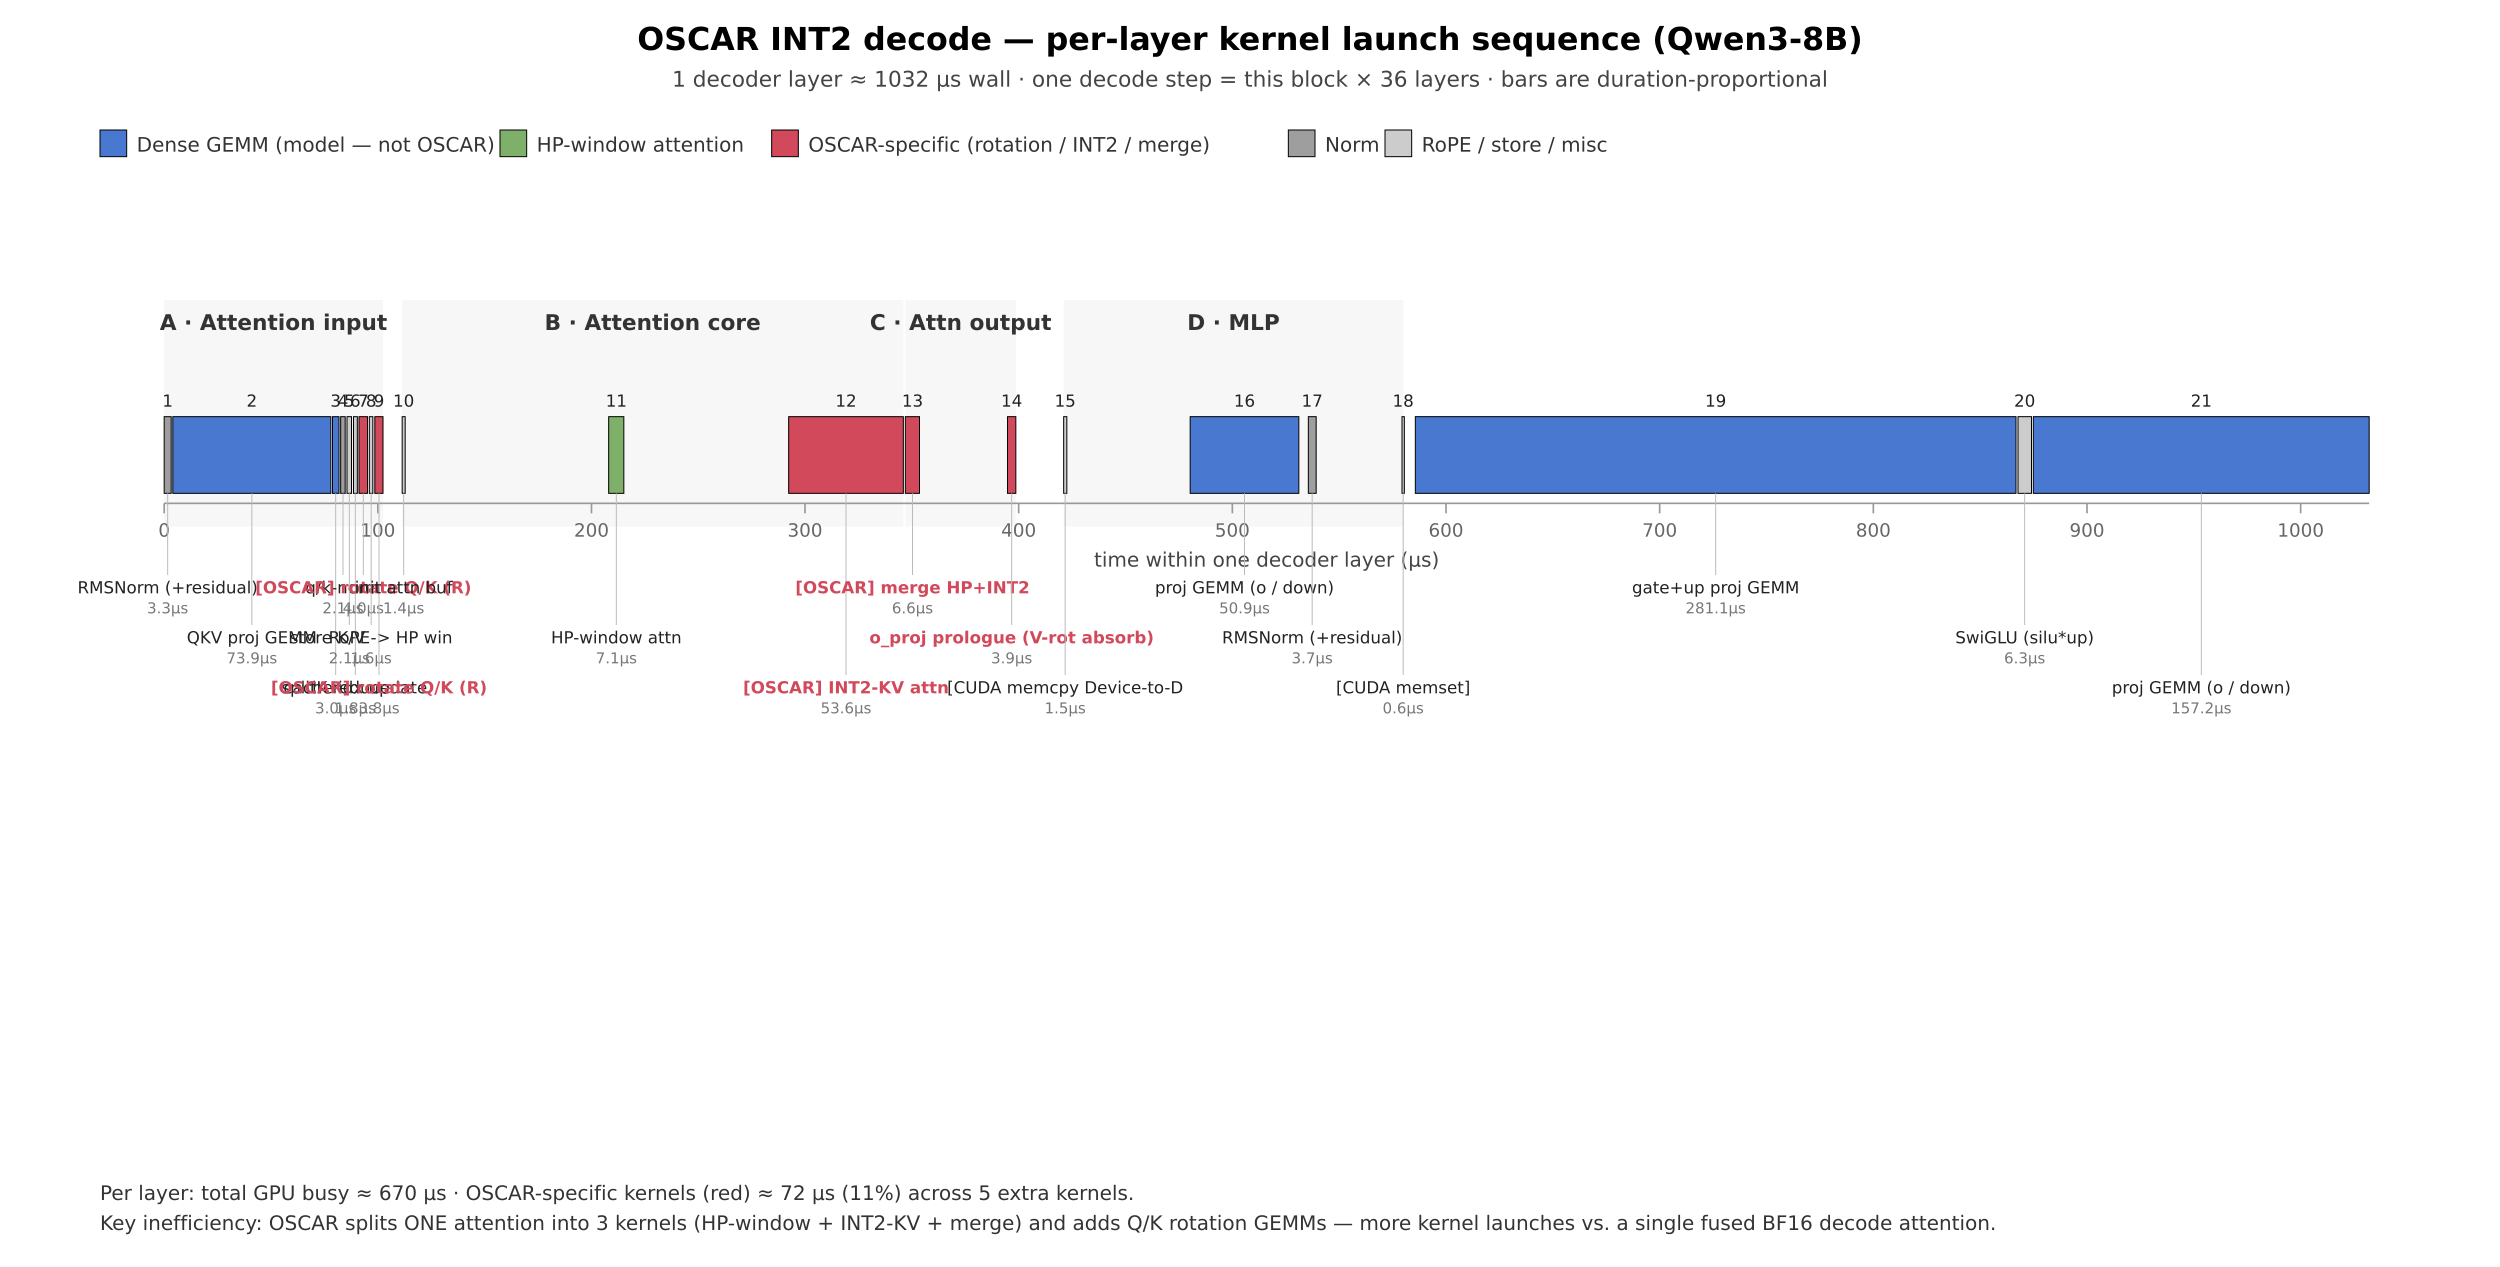
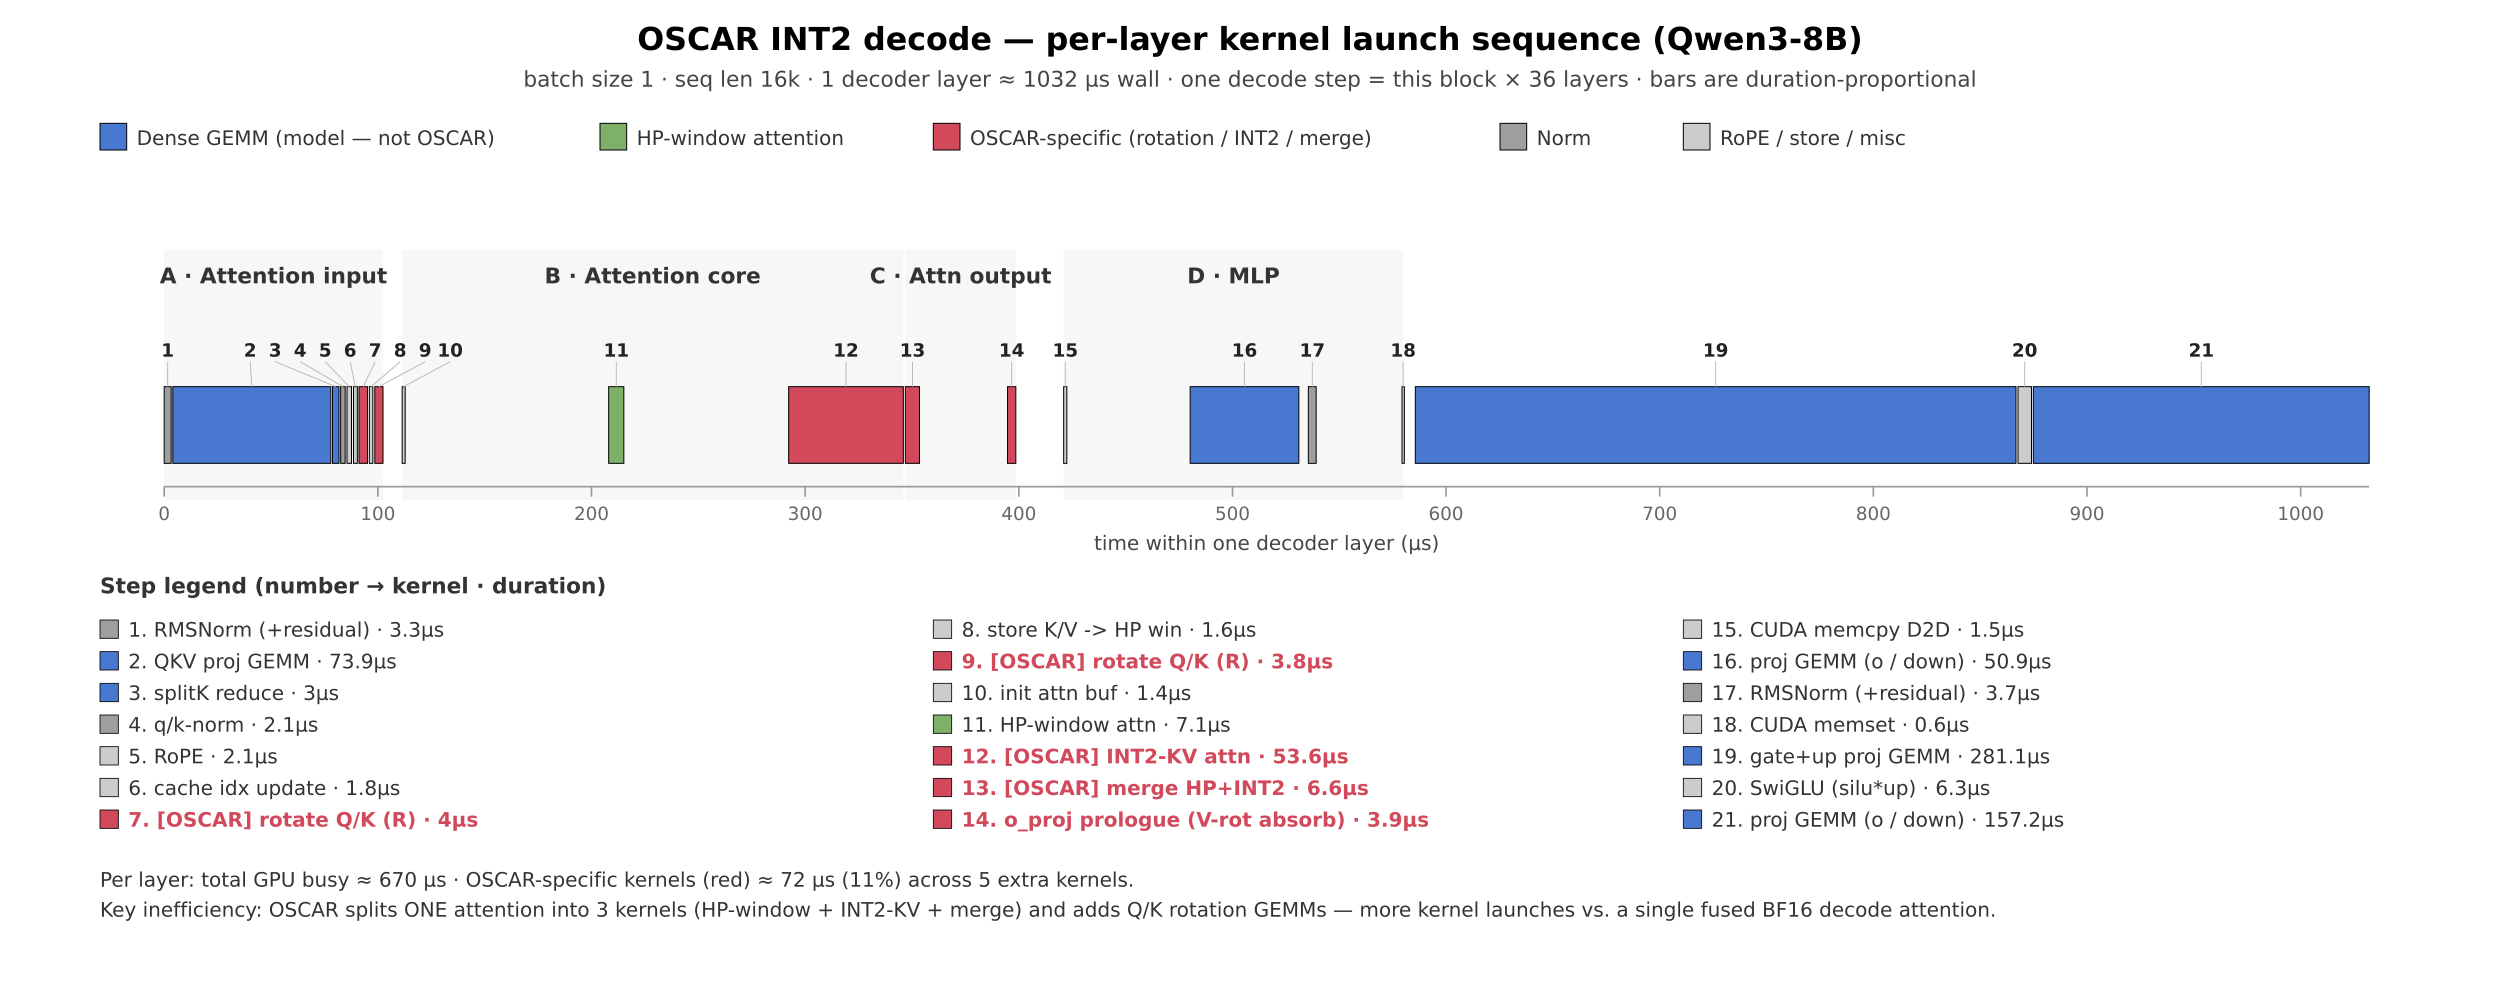
- <svg xmlns="http://www.w3.org/2000/svg" width="1500" height="760" font-family="DejaVu Sans, Arial, sans-serif" viewBox="0 0 1500 760">
-   <rect width="1500" height="760" fill="white" />
+ <svg xmlns="http://www.w3.org/2000/svg" width="1500" height="600" font-family="DejaVu Sans, Arial, sans-serif" viewBox="0 0 1500 600">
+   <rect width="1500" height="600" fill="white" />
  <text x="750.0" y="30" text-anchor="middle" font-size="19" font-weight="bold">OSCAR INT2 decode — per-layer kernel launch sequence (Qwen3-8B)</text>
-   <text x="750.0" y="52" text-anchor="middle" font-size="13" fill="#444">1 decoder layer ≈ 1032 µs wall · one decode step = this block × 36 layers · bars are duration-proportional</text>
-   <rect x="98.5" y="180" width="131.4" height="136" fill="#000" opacity="0.035" />
-   <text x="164.1" y="198" text-anchor="middle" font-size="13" font-weight="bold" fill="#333">A · Attention input</text>
-   <rect x="241.3" y="180" width="300.7" height="136" fill="#000" opacity="0.035" />
-   <text x="391.6" y="198" text-anchor="middle" font-size="13" font-weight="bold" fill="#333">B · Attention core</text>
-   <rect x="543.2" y="180" width="66.3" height="136" fill="#000" opacity="0.035" />
-   <text x="576.4" y="198" text-anchor="middle" font-size="13" font-weight="bold" fill="#333">C · Attn output</text>
-   <rect x="638.2" y="180" width="203.8" height="136" fill="#000" opacity="0.035" />
-   <text x="740.1" y="198" text-anchor="middle" font-size="13" font-weight="bold" fill="#333">D · MLP</text>
-   <line x1="98.5" y1="302" x2="1421.5" y2="302" stroke="#999" stroke-width="1" />
-   <line x1="98.5" y1="302" x2="98.5" y2="308" stroke="#999" />
-   <text x="98.5" y="322" text-anchor="middle" font-size="11" fill="#666">0</text>
-   <line x1="226.7" y1="302" x2="226.7" y2="308" stroke="#999" />
-   <text x="226.7" y="322" text-anchor="middle" font-size="11" fill="#666">100</text>
-   <line x1="354.9" y1="302" x2="354.9" y2="308" stroke="#999" />
-   <text x="354.9" y="322" text-anchor="middle" font-size="11" fill="#666">200</text>
-   <line x1="483.0" y1="302" x2="483.0" y2="308" stroke="#999" />
-   <text x="483.0" y="322" text-anchor="middle" font-size="11" fill="#666">300</text>
-   <line x1="611.2" y1="302" x2="611.2" y2="308" stroke="#999" />
-   <text x="611.2" y="322" text-anchor="middle" font-size="11" fill="#666">400</text>
-   <line x1="739.4" y1="302" x2="739.4" y2="308" stroke="#999" />
-   <text x="739.4" y="322" text-anchor="middle" font-size="11" fill="#666">500</text>
-   <line x1="867.6" y1="302" x2="867.6" y2="308" stroke="#999" />
-   <text x="867.6" y="322" text-anchor="middle" font-size="11" fill="#666">600</text>
-   <line x1="995.8" y1="302" x2="995.8" y2="308" stroke="#999" />
-   <text x="995.8" y="322" text-anchor="middle" font-size="11" fill="#666">700</text>
-   <line x1="1124.0" y1="302" x2="1124.0" y2="308" stroke="#999" />
-   <text x="1124.0" y="322" text-anchor="middle" font-size="11" fill="#666">800</text>
-   <line x1="1252.2" y1="302" x2="1252.2" y2="308" stroke="#999" />
-   <text x="1252.2" y="322" text-anchor="middle" font-size="11" fill="#666">900</text>
-   <line x1="1380.4" y1="302" x2="1380.4" y2="308" stroke="#999" />
-   <text x="1380.4" y="322" text-anchor="middle" font-size="11" fill="#666">1000</text>
-   <text x="760.0" y="340" text-anchor="middle" font-size="12" fill="#444">time within one decoder layer (µs)</text>
-   <rect x="98.5" y="250" width="4.2" height="46" fill="#9e9e9e" stroke="black" stroke-width="0.6" />
-   <text x="100.6" y="244" text-anchor="middle" font-size="10" fill="#222">1</text>
-   <line x1="100.6" y1="296" x2="100.6" y2="345.0" stroke="#bbb" stroke-width="0.6" />
-   <text x="100.6" y="356.0" text-anchor="middle" font-size="10" fill="#222">RMSNorm (+residual)</text>
-   <text x="100.6" y="368.0" text-anchor="middle" font-size="9" fill="#777">3.3µs</text>
-   <rect x="103.7" y="250" width="94.8" height="46" fill="#4878cf" stroke="black" stroke-width="0.6" />
-   <text x="151.1" y="244" text-anchor="middle" font-size="10" fill="#222">2</text>
-   <line x1="151.1" y1="296" x2="151.1" y2="375.0" stroke="#bbb" stroke-width="0.6" />
-   <text x="151.1" y="386.0" text-anchor="middle" font-size="10" fill="#222">QKV proj GEMM</text>
-   <text x="151.1" y="398.0" text-anchor="middle" font-size="9" fill="#777">73.9µs</text>
-   <rect x="199.5" y="250" width="3.9" height="46" fill="#4878cf" stroke="black" stroke-width="0.6" />
-   <text x="201.4" y="244" text-anchor="middle" font-size="10" fill="#222">3</text>
-   <line x1="201.4" y1="296" x2="201.4" y2="405.0" stroke="#bbb" stroke-width="0.6" />
-   <text x="201.4" y="416.0" text-anchor="middle" font-size="10" fill="#222">splitK reduce</text>
-   <text x="201.4" y="428.0" text-anchor="middle" font-size="9" fill="#777">3.0µs</text>
-   <rect x="204.4" y="250" width="2.7" height="46" fill="#9e9e9e" stroke="black" stroke-width="0.6" />
-   <text x="205.8" y="244" text-anchor="middle" font-size="10" fill="#222">4</text>
-   <line x1="205.8" y1="296" x2="205.8" y2="345.0" stroke="#bbb" stroke-width="0.6" />
-   <text x="205.8" y="356.0" text-anchor="middle" font-size="10" fill="#222">q/k-norm</text>
-   <text x="205.8" y="368.0" text-anchor="middle" font-size="9" fill="#777">2.1µs</text>
-   <rect x="208.2" y="250" width="2.7" height="46" fill="#cccccc" stroke="black" stroke-width="0.6" />
-   <text x="209.6" y="244" text-anchor="middle" font-size="10" fill="#222">5</text>
-   <line x1="209.6" y1="296" x2="209.6" y2="375.0" stroke="#bbb" stroke-width="0.6" />
-   <text x="209.6" y="386.0" text-anchor="middle" font-size="10" fill="#222">RoPE</text>
-   <text x="209.6" y="398.0" text-anchor="middle" font-size="9" fill="#777">2.1µs</text>
-   <rect x="212.1" y="250" width="2.3" height="46" fill="#cccccc" stroke="black" stroke-width="0.6" />
-   <text x="213.2" y="244" text-anchor="middle" font-size="10" fill="#222">6</text>
-   <line x1="213.2" y1="296" x2="213.2" y2="405.0" stroke="#bbb" stroke-width="0.6" />
-   <text x="213.2" y="416.0" text-anchor="middle" font-size="10" fill="#222">cache idx update</text>
-   <text x="213.2" y="428.0" text-anchor="middle" font-size="9" fill="#777">1.8µs</text>
-   <rect x="215.4" y="250" width="5.1" height="46" fill="#d1495b" stroke="black" stroke-width="0.6" />
-   <text x="218.0" y="244" text-anchor="middle" font-size="10" fill="#222">7</text>
-   <line x1="218.0" y1="296" x2="218.0" y2="345.0" stroke="#bbb" stroke-width="0.6" />
-   <text x="218.0" y="356.0" text-anchor="middle" font-size="10" fill="#d1495b" font-weight="bold">[OSCAR] rotate Q/K (R)</text>
-   <text x="218.0" y="368.0" text-anchor="middle" font-size="9" fill="#777">4.0µs</text>
-   <rect x="221.6" y="250" width="2.1" height="46" fill="#cccccc" stroke="black" stroke-width="0.6" />
-   <text x="222.7" y="244" text-anchor="middle" font-size="10" fill="#222">8</text>
-   <line x1="222.7" y1="296" x2="222.7" y2="375.0" stroke="#bbb" stroke-width="0.6" />
-   <text x="222.7" y="386.0" text-anchor="middle" font-size="10" fill="#222">store K/V -&gt; HP win</text>
-   <text x="222.7" y="398.0" text-anchor="middle" font-size="9" fill="#777">1.6µs</text>
-   <rect x="224.9" y="250" width="4.9" height="46" fill="#d1495b" stroke="black" stroke-width="0.6" />
-   <text x="227.4" y="244" text-anchor="middle" font-size="10" fill="#222">9</text>
-   <line x1="227.4" y1="296" x2="227.4" y2="405.0" stroke="#bbb" stroke-width="0.6" />
-   <text x="227.4" y="416.0" text-anchor="middle" font-size="10" fill="#d1495b" font-weight="bold">[OSCAR] rotate Q/K (R)</text>
-   <text x="227.4" y="428.0" text-anchor="middle" font-size="9" fill="#777">3.8µs</text>
-   <rect x="241.3" y="250" width="1.8" height="46" fill="#cccccc" stroke="black" stroke-width="0.6" />
-   <text x="242.2" y="244" text-anchor="middle" font-size="10" fill="#222">10</text>
-   <line x1="242.2" y1="296" x2="242.2" y2="345.0" stroke="#bbb" stroke-width="0.6" />
-   <text x="242.2" y="356.0" text-anchor="middle" font-size="10" fill="#222">init attn buf</text>
-   <text x="242.2" y="368.0" text-anchor="middle" font-size="9" fill="#777">1.4µs</text>
-   <rect x="365.2" y="250" width="9.1" height="46" fill="#7fb069" stroke="black" stroke-width="0.6" />
-   <text x="369.8" y="244" text-anchor="middle" font-size="10" fill="#222">11</text>
-   <line x1="369.8" y1="296" x2="369.8" y2="375.0" stroke="#bbb" stroke-width="0.6" />
-   <text x="369.8" y="386.0" text-anchor="middle" font-size="10" fill="#222">HP-window attn</text>
-   <text x="369.8" y="398.0" text-anchor="middle" font-size="9" fill="#777">7.1µs</text>
-   <rect x="473.2" y="250" width="68.8" height="46" fill="#d1495b" stroke="black" stroke-width="0.6" />
-   <text x="507.6" y="244" text-anchor="middle" font-size="10" fill="#222">12</text>
-   <line x1="507.6" y1="296" x2="507.6" y2="405.0" stroke="#bbb" stroke-width="0.6" />
-   <text x="507.6" y="416.0" text-anchor="middle" font-size="10" fill="#d1495b" font-weight="bold">[OSCAR] INT2-KV attn</text>
-   <text x="507.6" y="428.0" text-anchor="middle" font-size="9" fill="#777">53.6µs</text>
-   <rect x="543.2" y="250" width="8.5" height="46" fill="#d1495b" stroke="black" stroke-width="0.6" />
-   <text x="547.5" y="244" text-anchor="middle" font-size="10" fill="#222">13</text>
-   <line x1="547.5" y1="296" x2="547.5" y2="345.0" stroke="#bbb" stroke-width="0.6" />
-   <text x="547.5" y="356.0" text-anchor="middle" font-size="10" fill="#d1495b" font-weight="bold">[OSCAR] merge HP+INT2</text>
-   <text x="547.5" y="368.0" text-anchor="middle" font-size="9" fill="#777">6.6µs</text>
-   <rect x="604.5" y="250" width="5.0" height="46" fill="#d1495b" stroke="black" stroke-width="0.6" />
-   <text x="607.0" y="244" text-anchor="middle" font-size="10" fill="#222">14</text>
-   <line x1="607.0" y1="296" x2="607.0" y2="375.0" stroke="#bbb" stroke-width="0.6" />
-   <text x="607.0" y="386.0" text-anchor="middle" font-size="10" fill="#d1495b" font-weight="bold">o_proj prologue (V-rot absorb)</text>
-   <text x="607.0" y="398.0" text-anchor="middle" font-size="9" fill="#777">3.9µs</text>
-   <rect x="638.2" y="250" width="1.9" height="46" fill="#cccccc" stroke="black" stroke-width="0.6" />
-   <text x="639.1" y="244" text-anchor="middle" font-size="10" fill="#222">15</text>
-   <line x1="639.1" y1="296" x2="639.1" y2="405.0" stroke="#bbb" stroke-width="0.6" />
-   <text x="639.1" y="416.0" text-anchor="middle" font-size="10" fill="#222">[CUDA memcpy Device-to-D</text>
-   <text x="639.1" y="428.0" text-anchor="middle" font-size="9" fill="#777">1.5µs</text>
-   <rect x="714.1" y="250" width="65.2" height="46" fill="#4878cf" stroke="black" stroke-width="0.6" />
-   <text x="746.7" y="244" text-anchor="middle" font-size="10" fill="#222">16</text>
-   <line x1="746.7" y1="296" x2="746.7" y2="345.0" stroke="#bbb" stroke-width="0.6" />
-   <text x="746.7" y="356.0" text-anchor="middle" font-size="10" fill="#222">proj GEMM (o / down)</text>
-   <text x="746.7" y="368.0" text-anchor="middle" font-size="9" fill="#777">50.9µs</text>
-   <rect x="785.0" y="250" width="4.7" height="46" fill="#9e9e9e" stroke="black" stroke-width="0.6" />
-   <text x="787.3" y="244" text-anchor="middle" font-size="10" fill="#222">17</text>
-   <line x1="787.3" y1="296" x2="787.3" y2="375.0" stroke="#bbb" stroke-width="0.6" />
-   <text x="787.3" y="386.0" text-anchor="middle" font-size="10" fill="#222">RMSNorm (+residual)</text>
-   <text x="787.3" y="398.0" text-anchor="middle" font-size="9" fill="#777">3.7µs</text>
-   <rect x="841.2" y="250" width="1.4" height="46" fill="#cccccc" stroke="black" stroke-width="0.6" />
-   <text x="841.9" y="244" text-anchor="middle" font-size="10" fill="#222">18</text>
-   <line x1="841.9" y1="296" x2="841.9" y2="405.0" stroke="#bbb" stroke-width="0.6" />
-   <text x="841.9" y="416.0" text-anchor="middle" font-size="10" fill="#222">[CUDA memset]</text>
-   <text x="841.9" y="428.0" text-anchor="middle" font-size="9" fill="#777">0.6µs</text>
-   <rect x="849.2" y="250" width="360.4" height="46" fill="#4878cf" stroke="black" stroke-width="0.6" />
-   <text x="1029.4" y="244" text-anchor="middle" font-size="10" fill="#222">19</text>
-   <line x1="1029.4" y1="296" x2="1029.4" y2="345.0" stroke="#bbb" stroke-width="0.6" />
-   <text x="1029.4" y="356.0" text-anchor="middle" font-size="10" fill="#222">gate+up proj GEMM</text>
-   <text x="1029.4" y="368.0" text-anchor="middle" font-size="9" fill="#777">281.1µs</text>
-   <rect x="1210.8" y="250" width="8.1" height="46" fill="#cccccc" stroke="black" stroke-width="0.6" />
-   <text x="1214.8" y="244" text-anchor="middle" font-size="10" fill="#222">20</text>
-   <line x1="1214.8" y1="296" x2="1214.8" y2="375.0" stroke="#bbb" stroke-width="0.6" />
-   <text x="1214.8" y="386.0" text-anchor="middle" font-size="10" fill="#222">SwiGLU (silu*up)</text>
-   <text x="1214.8" y="398.0" text-anchor="middle" font-size="9" fill="#777">6.3µs</text>
-   <rect x="1220.0" y="250" width="201.5" height="46" fill="#4878cf" stroke="black" stroke-width="0.6" />
-   <text x="1320.8" y="244" text-anchor="middle" font-size="10" fill="#222">21</text>
-   <line x1="1320.8" y1="296" x2="1320.8" y2="405.0" stroke="#bbb" stroke-width="0.6" />
-   <text x="1320.8" y="416.0" text-anchor="middle" font-size="10" fill="#222">proj GEMM (o / down)</text>
-   <text x="1320.8" y="428.0" text-anchor="middle" font-size="9" fill="#777">157.2µs</text>
-   <rect x="60" y="78" width="16" height="16" fill="#4878cf" stroke="black" stroke-width="0.6" />
-   <text x="82" y="91" font-size="12" fill="#333">Dense GEMM (model — not OSCAR)</text>
-   <rect x="300.0" y="78" width="16" height="16" fill="#7fb069" stroke="black" stroke-width="0.6" />
-   <text x="322.0" y="91" font-size="12" fill="#333">HP-window attention</text>
-   <rect x="463.0" y="78" width="16" height="16" fill="#d1495b" stroke="black" stroke-width="0.6" />
-   <text x="485.0" y="91" font-size="12" fill="#333">OSCAR-specific (rotation / INT2 / merge)</text>
-   <rect x="773.0" y="78" width="16" height="16" fill="#9e9e9e" stroke="black" stroke-width="0.6" />
-   <text x="795.0" y="91" font-size="12" fill="#333">Norm</text>
-   <rect x="831.0" y="78" width="16" height="16" fill="#cccccc" stroke="black" stroke-width="0.6" />
-   <text x="853.0" y="91" font-size="12" fill="#333">RoPE / store / misc</text>
-   <text x="60" y="720" font-size="12" fill="#333">Per layer: total GPU busy ≈ 670 µs · OSCAR-specific kernels (red) ≈ 72 µs (11%) across 5 extra kernels.</text>
-   <text x="60" y="738" font-size="12" fill="#333">Key inefficiency: OSCAR splits ONE attention into 3 kernels (HP-window + INT2-KV + merge) and adds Q/K rotation GEMMs — more kernel launches vs. a single fused BF16 decode attention.</text>
+   <text x="750.0" y="52" text-anchor="middle" font-size="13" fill="#444">batch size 1 · seq len 16k · 1 decoder layer ≈ 1032 µs wall · one decode step = this block × 36 layers · bars are duration-proportional</text>
+   <rect x="60" y="74" width="16" height="16" fill="#4878cf" stroke="black" stroke-width="0.6" />
+   <text x="82" y="87" font-size="12" fill="#333">Dense GEMM (model — not OSCAR)</text>
+   <rect x="360" y="74" width="16" height="16" fill="#7fb069" stroke="black" stroke-width="0.6" />
+   <text x="382" y="87" font-size="12" fill="#333">HP-window attention</text>
+   <rect x="560" y="74" width="16" height="16" fill="#d1495b" stroke="black" stroke-width="0.6" />
+   <text x="582" y="87" font-size="12" fill="#333">OSCAR-specific (rotation / INT2 / merge)</text>
+   <rect x="900" y="74" width="16" height="16" fill="#9e9e9e" stroke="black" stroke-width="0.6" />
+   <text x="922" y="87" font-size="12" fill="#333">Norm</text>
+   <rect x="1010" y="74" width="16" height="16" fill="#cccccc" stroke="black" stroke-width="0.6" />
+   <text x="1032" y="87" font-size="12" fill="#333">RoPE / store / misc</text>
+   <rect x="98.5" y="150" width="131.4" height="150" fill="#000" opacity="0.035" />
+   <text x="164.1" y="170" text-anchor="middle" font-size="13" font-weight="bold" fill="#333">A · Attention input</text>
+   <rect x="241.3" y="150" width="300.7" height="150" fill="#000" opacity="0.035" />
+   <text x="391.6" y="170" text-anchor="middle" font-size="13" font-weight="bold" fill="#333">B · Attention core</text>
+   <rect x="543.2" y="150" width="66.3" height="150" fill="#000" opacity="0.035" />
+   <text x="576.4" y="170" text-anchor="middle" font-size="13" font-weight="bold" fill="#333">C · Attn output</text>
+   <rect x="638.2" y="150" width="203.8" height="150" fill="#000" opacity="0.035" />
+   <text x="740.1" y="170" text-anchor="middle" font-size="13" font-weight="bold" fill="#333">D · MLP</text>
+   <line x1="98.5" y1="292" x2="1421.5" y2="292" stroke="#999" stroke-width="1" />
+   <line x1="98.5" y1="292" x2="98.5" y2="298" stroke="#999" />
+   <text x="98.5" y="312" text-anchor="middle" font-size="11" fill="#666">0</text>
+   <line x1="226.7" y1="292" x2="226.7" y2="298" stroke="#999" />
+   <text x="226.7" y="312" text-anchor="middle" font-size="11" fill="#666">100</text>
+   <line x1="354.9" y1="292" x2="354.9" y2="298" stroke="#999" />
+   <text x="354.9" y="312" text-anchor="middle" font-size="11" fill="#666">200</text>
+   <line x1="483.1" y1="292" x2="483.1" y2="298" stroke="#999" />
+   <text x="483.1" y="312" text-anchor="middle" font-size="11" fill="#666">300</text>
+   <line x1="611.3" y1="292" x2="611.3" y2="298" stroke="#999" />
+   <text x="611.3" y="312" text-anchor="middle" font-size="11" fill="#666">400</text>
+   <line x1="739.5" y1="292" x2="739.5" y2="298" stroke="#999" />
+   <text x="739.5" y="312" text-anchor="middle" font-size="11" fill="#666">500</text>
+   <line x1="867.6" y1="292" x2="867.6" y2="298" stroke="#999" />
+   <text x="867.6" y="312" text-anchor="middle" font-size="11" fill="#666">600</text>
+   <line x1="995.8" y1="292" x2="995.8" y2="298" stroke="#999" />
+   <text x="995.8" y="312" text-anchor="middle" font-size="11" fill="#666">700</text>
+   <line x1="1124.0" y1="292" x2="1124.0" y2="298" stroke="#999" />
+   <text x="1124.0" y="312" text-anchor="middle" font-size="11" fill="#666">800</text>
+   <line x1="1252.2" y1="292" x2="1252.2" y2="298" stroke="#999" />
+   <text x="1252.2" y="312" text-anchor="middle" font-size="11" fill="#666">900</text>
+   <line x1="1380.4" y1="292" x2="1380.4" y2="298" stroke="#999" />
+   <text x="1380.4" y="312" text-anchor="middle" font-size="11" fill="#666">1000</text>
+   <text x="760.0" y="330" text-anchor="middle" font-size="12" fill="#444">time within one decoder layer (µs)</text>
+   <rect x="98.5" y="232" width="4.2" height="46" fill="#9e9e9e" stroke="black" stroke-width="0.6" />
+   <line x1="100.6" y1="217" x2="100.6" y2="232" stroke="#bbb" stroke-width="0.6" />
+   <text x="100.6" y="214" text-anchor="middle" font-size="11" fill="#222" font-weight="bold">1</text>
+   <rect x="103.7" y="232" width="94.8" height="46" fill="#4878cf" stroke="black" stroke-width="0.6" />
+   <line x1="150.1" y1="217" x2="151.1" y2="232" stroke="#bbb" stroke-width="0.6" />
+   <text x="150.1" y="214" text-anchor="middle" font-size="11" fill="#222" font-weight="bold">2</text>
+   <rect x="199.5" y="232" width="3.9" height="46" fill="#4878cf" stroke="black" stroke-width="0.6" />
+   <line x1="165.1" y1="217" x2="201.4" y2="232" stroke="#bbb" stroke-width="0.6" />
+   <text x="165.1" y="214" text-anchor="middle" font-size="11" fill="#222" font-weight="bold">3</text>
+   <rect x="204.4" y="232" width="2.7" height="46" fill="#9e9e9e" stroke="black" stroke-width="0.6" />
+   <line x1="180.1" y1="217" x2="205.8" y2="232" stroke="#bbb" stroke-width="0.6" />
+   <text x="180.1" y="214" text-anchor="middle" font-size="11" fill="#222" font-weight="bold">4</text>
+   <rect x="208.2" y="232" width="2.7" height="46" fill="#cccccc" stroke="black" stroke-width="0.6" />
+   <line x1="195.1" y1="217" x2="209.5" y2="232" stroke="#bbb" stroke-width="0.6" />
+   <text x="195.1" y="214" text-anchor="middle" font-size="11" fill="#222" font-weight="bold">5</text>
+   <rect x="212.1" y="232" width="2.3" height="46" fill="#cccccc" stroke="black" stroke-width="0.6" />
+   <line x1="210.1" y1="217" x2="213.2" y2="232" stroke="#bbb" stroke-width="0.6" />
+   <text x="210.1" y="214" text-anchor="middle" font-size="11" fill="#222" font-weight="bold">6</text>
+   <rect x="215.4" y="232" width="5.1" height="46" fill="#d1495b" stroke="black" stroke-width="0.6" />
+   <line x1="225.1" y1="217" x2="218.0" y2="232" stroke="#bbb" stroke-width="0.6" />
+   <text x="225.1" y="214" text-anchor="middle" font-size="11" fill="#222" font-weight="bold">7</text>
+   <rect x="221.6" y="232" width="2.1" height="46" fill="#cccccc" stroke="black" stroke-width="0.6" />
+   <line x1="240.1" y1="217" x2="222.7" y2="232" stroke="#bbb" stroke-width="0.6" />
+   <text x="240.1" y="214" text-anchor="middle" font-size="11" fill="#222" font-weight="bold">8</text>
+   <rect x="224.9" y="232" width="4.9" height="46" fill="#d1495b" stroke="black" stroke-width="0.6" />
+   <line x1="255.1" y1="217" x2="227.3" y2="232" stroke="#bbb" stroke-width="0.6" />
+   <text x="255.1" y="214" text-anchor="middle" font-size="11" fill="#222" font-weight="bold">9</text>
+   <rect x="241.3" y="232" width="1.8" height="46" fill="#cccccc" stroke="black" stroke-width="0.6" />
+   <line x1="270.1" y1="217" x2="242.2" y2="232" stroke="#bbb" stroke-width="0.6" />
+   <text x="270.1" y="214" text-anchor="middle" font-size="11" fill="#222" font-weight="bold">10</text>
+   <rect x="365.2" y="232" width="9.1" height="46" fill="#7fb069" stroke="black" stroke-width="0.6" />
+   <line x1="369.8" y1="217" x2="369.8" y2="232" stroke="#bbb" stroke-width="0.6" />
+   <text x="369.8" y="214" text-anchor="middle" font-size="11" fill="#222" font-weight="bold">11</text>
+   <rect x="473.2" y="232" width="68.8" height="46" fill="#d1495b" stroke="black" stroke-width="0.6" />
+   <line x1="507.6" y1="217" x2="507.6" y2="232" stroke="#bbb" stroke-width="0.6" />
+   <text x="507.6" y="214" text-anchor="middle" font-size="11" fill="#222" font-weight="bold">12</text>
+   <rect x="543.2" y="232" width="8.5" height="46" fill="#d1495b" stroke="black" stroke-width="0.6" />
+   <line x1="547.5" y1="217" x2="547.5" y2="232" stroke="#bbb" stroke-width="0.6" />
+   <text x="547.5" y="214" text-anchor="middle" font-size="11" fill="#222" font-weight="bold">13</text>
+   <rect x="604.5" y="232" width="5.0" height="46" fill="#d1495b" stroke="black" stroke-width="0.6" />
+   <line x1="607.0" y1="217" x2="607.0" y2="232" stroke="#bbb" stroke-width="0.6" />
+   <text x="607.0" y="214" text-anchor="middle" font-size="11" fill="#222" font-weight="bold">14</text>
+   <rect x="638.2" y="232" width="1.9" height="46" fill="#cccccc" stroke="black" stroke-width="0.6" />
+   <line x1="639.2" y1="217" x2="639.2" y2="232" stroke="#bbb" stroke-width="0.6" />
+   <text x="639.2" y="214" text-anchor="middle" font-size="11" fill="#222" font-weight="bold">15</text>
+   <rect x="714.1" y="232" width="65.2" height="46" fill="#4878cf" stroke="black" stroke-width="0.6" />
+   <line x1="746.7" y1="217" x2="746.7" y2="232" stroke="#bbb" stroke-width="0.6" />
+   <text x="746.7" y="214" text-anchor="middle" font-size="11" fill="#222" font-weight="bold">16</text>
+   <rect x="785.0" y="232" width="4.7" height="46" fill="#9e9e9e" stroke="black" stroke-width="0.6" />
+   <line x1="787.4" y1="217" x2="787.4" y2="232" stroke="#bbb" stroke-width="0.6" />
+   <text x="787.4" y="214" text-anchor="middle" font-size="11" fill="#222" font-weight="bold">17</text>
+   <rect x="841.2" y="232" width="1.4" height="46" fill="#cccccc" stroke="black" stroke-width="0.6" />
+   <line x1="841.9" y1="217" x2="841.9" y2="232" stroke="#bbb" stroke-width="0.6" />
+   <text x="841.9" y="214" text-anchor="middle" font-size="11" fill="#222" font-weight="bold">18</text>
+   <rect x="849.2" y="232" width="360.4" height="46" fill="#4878cf" stroke="black" stroke-width="0.6" />
+   <line x1="1029.4" y1="217" x2="1029.4" y2="232" stroke="#bbb" stroke-width="0.6" />
+   <text x="1029.4" y="214" text-anchor="middle" font-size="11" fill="#222" font-weight="bold">19</text>
+   <rect x="1210.8" y="232" width="8.1" height="46" fill="#cccccc" stroke="black" stroke-width="0.6" />
+   <line x1="1214.8" y1="217" x2="1214.8" y2="232" stroke="#bbb" stroke-width="0.6" />
+   <text x="1214.8" y="214" text-anchor="middle" font-size="11" fill="#222" font-weight="bold">20</text>
+   <rect x="1220.0" y="232" width="201.5" height="46" fill="#4878cf" stroke="black" stroke-width="0.6" />
+   <line x1="1320.8" y1="217" x2="1320.8" y2="232" stroke="#bbb" stroke-width="0.6" />
+   <text x="1320.8" y="214" text-anchor="middle" font-size="11" fill="#222" font-weight="bold">21</text>
+   <text x="60" y="356" font-size="13" font-weight="bold" fill="#333">Step legend  (number → kernel · duration)</text>
+   <rect x="60" y="372" width="11" height="11" fill="#9e9e9e" stroke="black" stroke-width="0.5" />
+   <text x="77" y="382" font-size="12" fill="#333">1.  RMSNorm (+residual)  ·  3.3µs</text>
+   <rect x="60" y="391" width="11" height="11" fill="#4878cf" stroke="black" stroke-width="0.5" />
+   <text x="77" y="401" font-size="12" fill="#333">2.  QKV proj GEMM  ·  73.9µs</text>
+   <rect x="60" y="410" width="11" height="11" fill="#4878cf" stroke="black" stroke-width="0.5" />
+   <text x="77" y="420" font-size="12" fill="#333">3.  splitK reduce  ·  3µs</text>
+   <rect x="60" y="429" width="11" height="11" fill="#9e9e9e" stroke="black" stroke-width="0.5" />
+   <text x="77" y="439" font-size="12" fill="#333">4.  q/k-norm  ·  2.1µs</text>
+   <rect x="60" y="448" width="11" height="11" fill="#cccccc" stroke="black" stroke-width="0.5" />
+   <text x="77" y="458" font-size="12" fill="#333">5.  RoPE  ·  2.1µs</text>
+   <rect x="60" y="467" width="11" height="11" fill="#cccccc" stroke="black" stroke-width="0.5" />
+   <text x="77" y="477" font-size="12" fill="#333">6.  cache idx update  ·  1.8µs</text>
+   <rect x="60" y="486" width="11" height="11" fill="#d1495b" stroke="black" stroke-width="0.5" />
+   <text x="77" y="496" font-size="12" fill="#d1495b" font-weight="bold">7.  [OSCAR] rotate Q/K (R)  ·  4µs</text>
+   <rect x="560" y="372" width="11" height="11" fill="#cccccc" stroke="black" stroke-width="0.5" />
+   <text x="577" y="382" font-size="12" fill="#333">8.  store K/V -&gt; HP win  ·  1.6µs</text>
+   <rect x="560" y="391" width="11" height="11" fill="#d1495b" stroke="black" stroke-width="0.5" />
+   <text x="577" y="401" font-size="12" fill="#d1495b" font-weight="bold">9.  [OSCAR] rotate Q/K (R)  ·  3.8µs</text>
+   <rect x="560" y="410" width="11" height="11" fill="#cccccc" stroke="black" stroke-width="0.5" />
+   <text x="577" y="420" font-size="12" fill="#333">10.  init attn buf  ·  1.4µs</text>
+   <rect x="560" y="429" width="11" height="11" fill="#7fb069" stroke="black" stroke-width="0.5" />
+   <text x="577" y="439" font-size="12" fill="#333">11.  HP-window attn  ·  7.1µs</text>
+   <rect x="560" y="448" width="11" height="11" fill="#d1495b" stroke="black" stroke-width="0.5" />
+   <text x="577" y="458" font-size="12" fill="#d1495b" font-weight="bold">12.  [OSCAR] INT2-KV attn  ·  53.6µs</text>
+   <rect x="560" y="467" width="11" height="11" fill="#d1495b" stroke="black" stroke-width="0.5" />
+   <text x="577" y="477" font-size="12" fill="#d1495b" font-weight="bold">13.  [OSCAR] merge HP+INT2  ·  6.6µs</text>
+   <rect x="560" y="486" width="11" height="11" fill="#d1495b" stroke="black" stroke-width="0.5" />
+   <text x="577" y="496" font-size="12" fill="#d1495b" font-weight="bold">14.  o_proj prologue (V-rot absorb)  ·  3.9µs</text>
+   <rect x="1010" y="372" width="11" height="11" fill="#cccccc" stroke="black" stroke-width="0.5" />
+   <text x="1027" y="382" font-size="12" fill="#333">15.  CUDA memcpy D2D  ·  1.5µs</text>
+   <rect x="1010" y="391" width="11" height="11" fill="#4878cf" stroke="black" stroke-width="0.5" />
+   <text x="1027" y="401" font-size="12" fill="#333">16.  proj GEMM (o / down)  ·  50.9µs</text>
+   <rect x="1010" y="410" width="11" height="11" fill="#9e9e9e" stroke="black" stroke-width="0.5" />
+   <text x="1027" y="420" font-size="12" fill="#333">17.  RMSNorm (+residual)  ·  3.7µs</text>
+   <rect x="1010" y="429" width="11" height="11" fill="#cccccc" stroke="black" stroke-width="0.5" />
+   <text x="1027" y="439" font-size="12" fill="#333">18.  CUDA memset  ·  0.6µs</text>
+   <rect x="1010" y="448" width="11" height="11" fill="#4878cf" stroke="black" stroke-width="0.5" />
+   <text x="1027" y="458" font-size="12" fill="#333">19.  gate+up proj GEMM  ·  281.1µs</text>
+   <rect x="1010" y="467" width="11" height="11" fill="#cccccc" stroke="black" stroke-width="0.5" />
+   <text x="1027" y="477" font-size="12" fill="#333">20.  SwiGLU (silu*up)  ·  6.3µs</text>
+   <rect x="1010" y="486" width="11" height="11" fill="#4878cf" stroke="black" stroke-width="0.5" />
+   <text x="1027" y="496" font-size="12" fill="#333">21.  proj GEMM (o / down)  ·  157.2µs</text>
+   <text x="60" y="532" font-size="12" fill="#333">Per layer: total GPU busy ≈ 670 µs · OSCAR-specific kernels (red) ≈ 72 µs (11%) across 5 extra kernels.</text>
+   <text x="60" y="550" font-size="12" fill="#333">Key inefficiency: OSCAR splits ONE attention into 3 kernels (HP-window + INT2-KV + merge) and adds Q/K rotation GEMMs — more kernel launches vs. a single fused BF16 decode attention.</text>
</svg>
